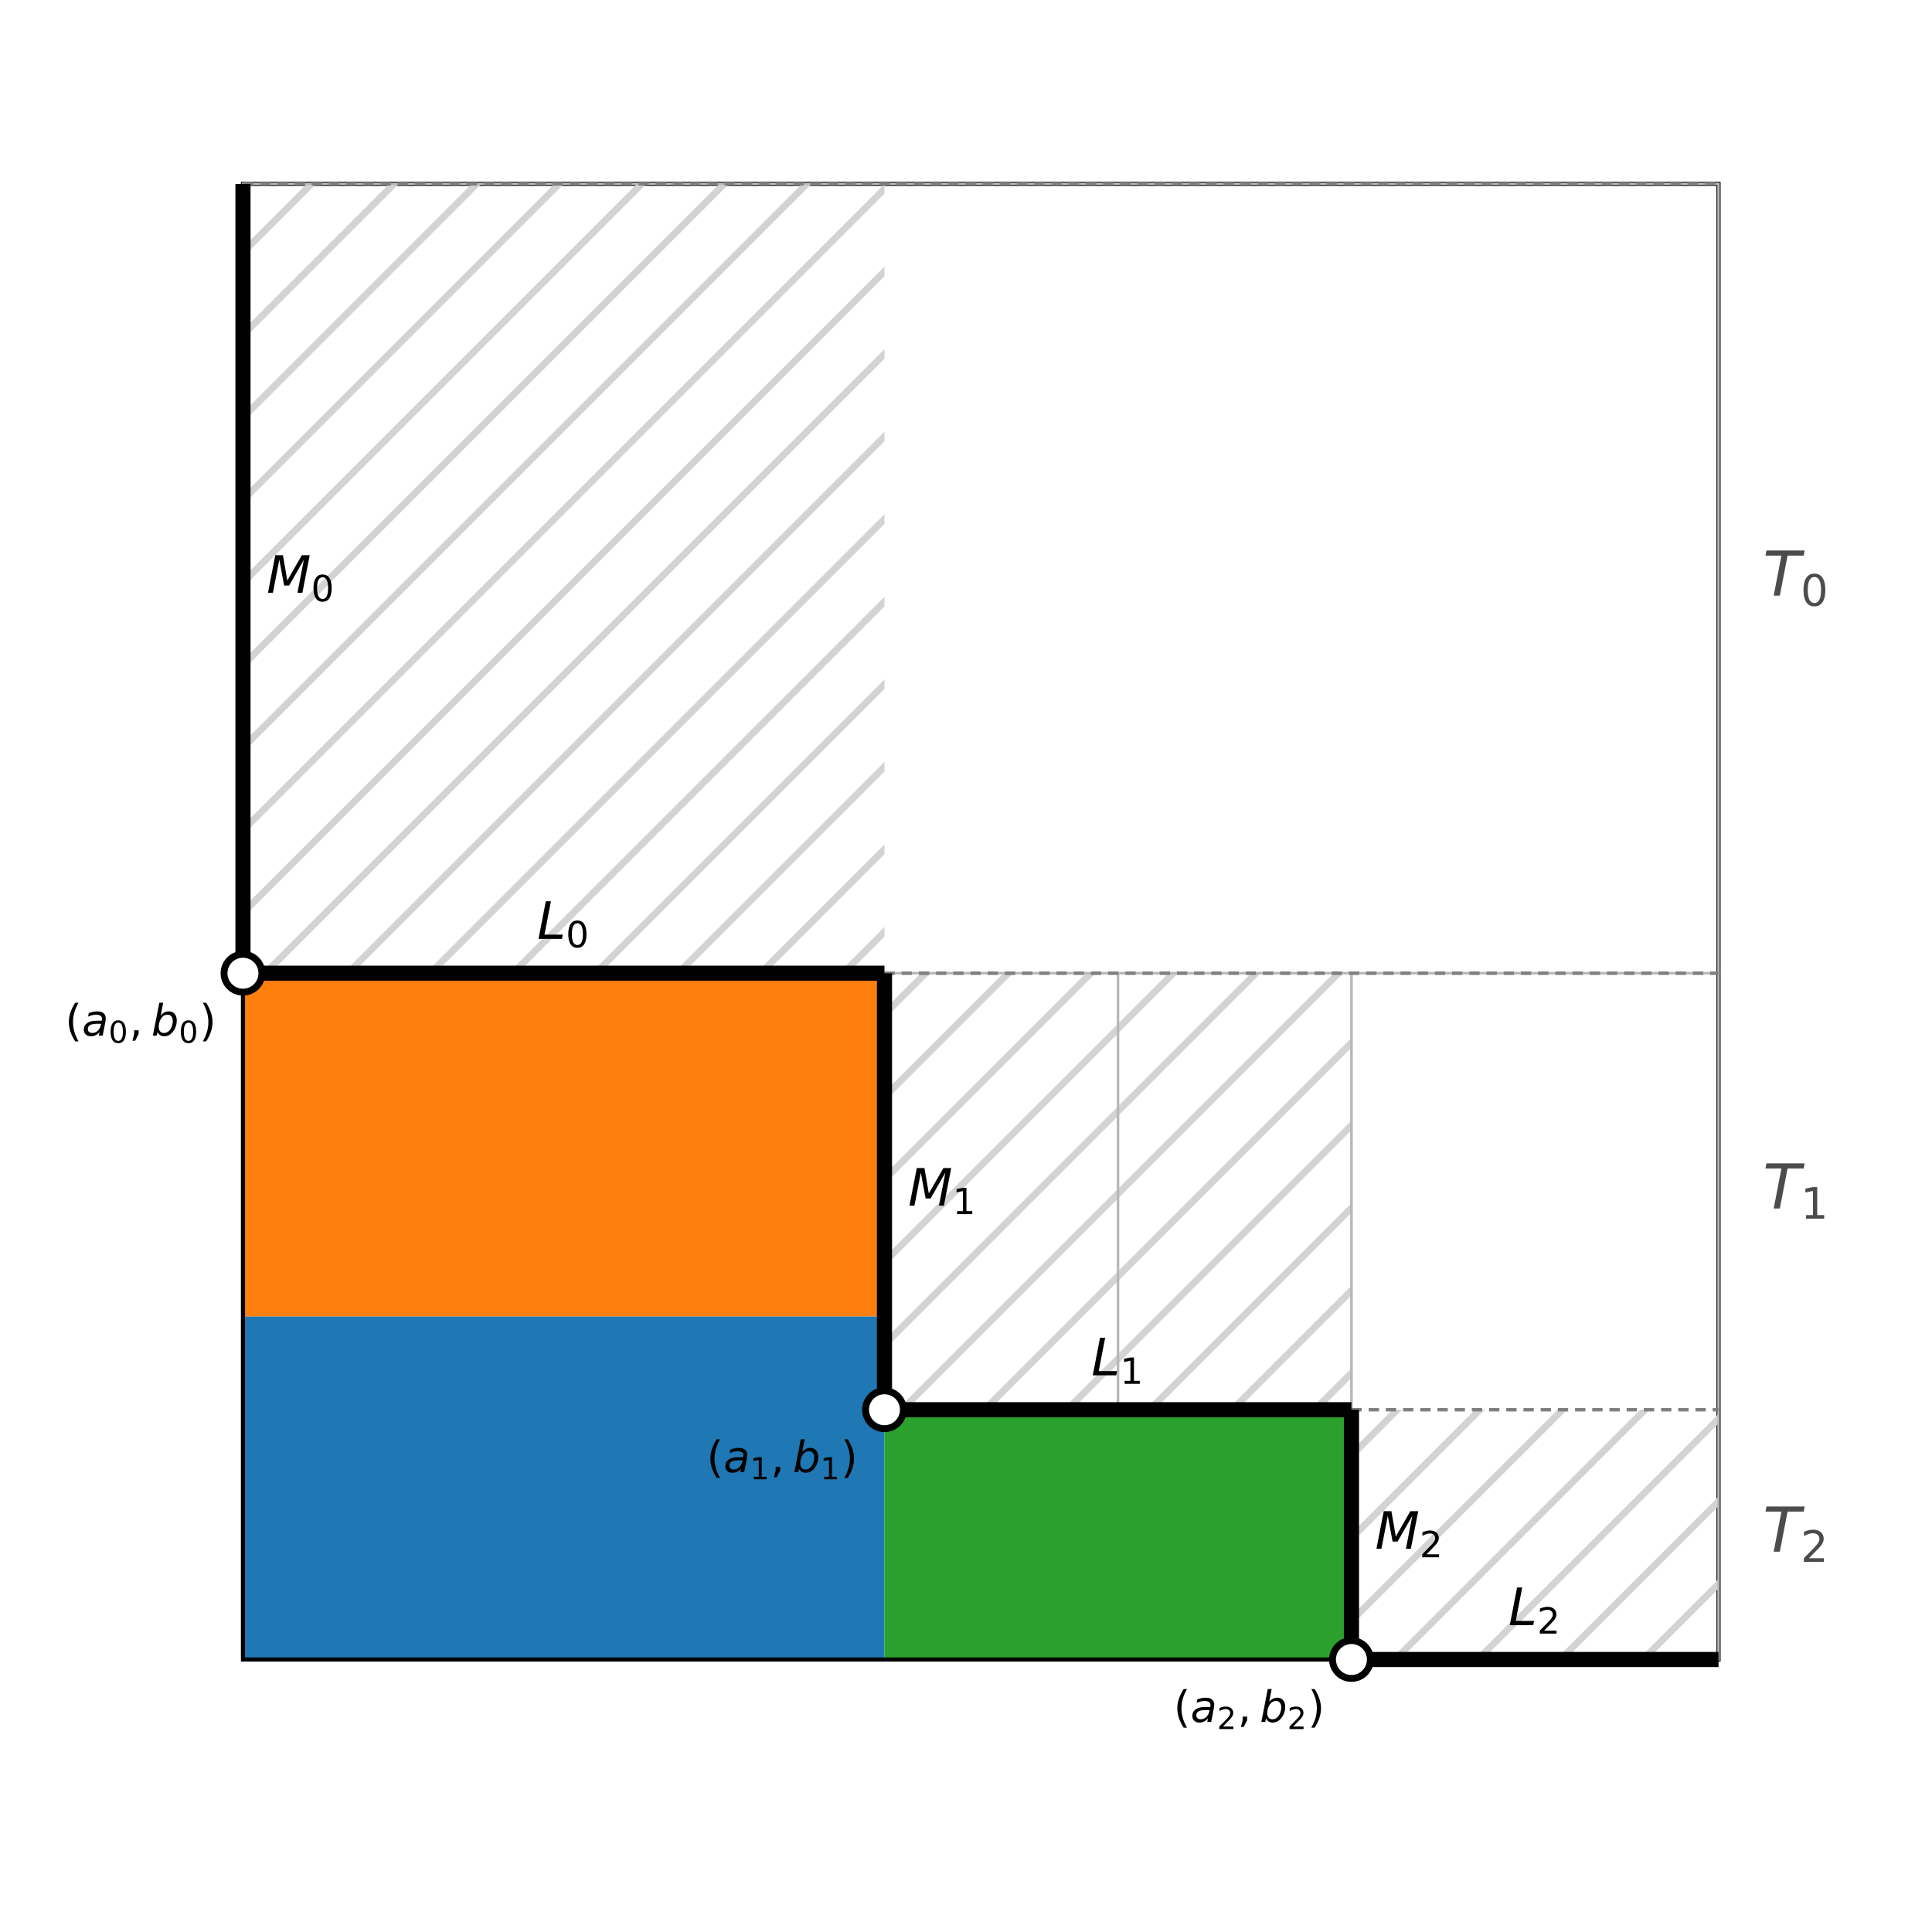
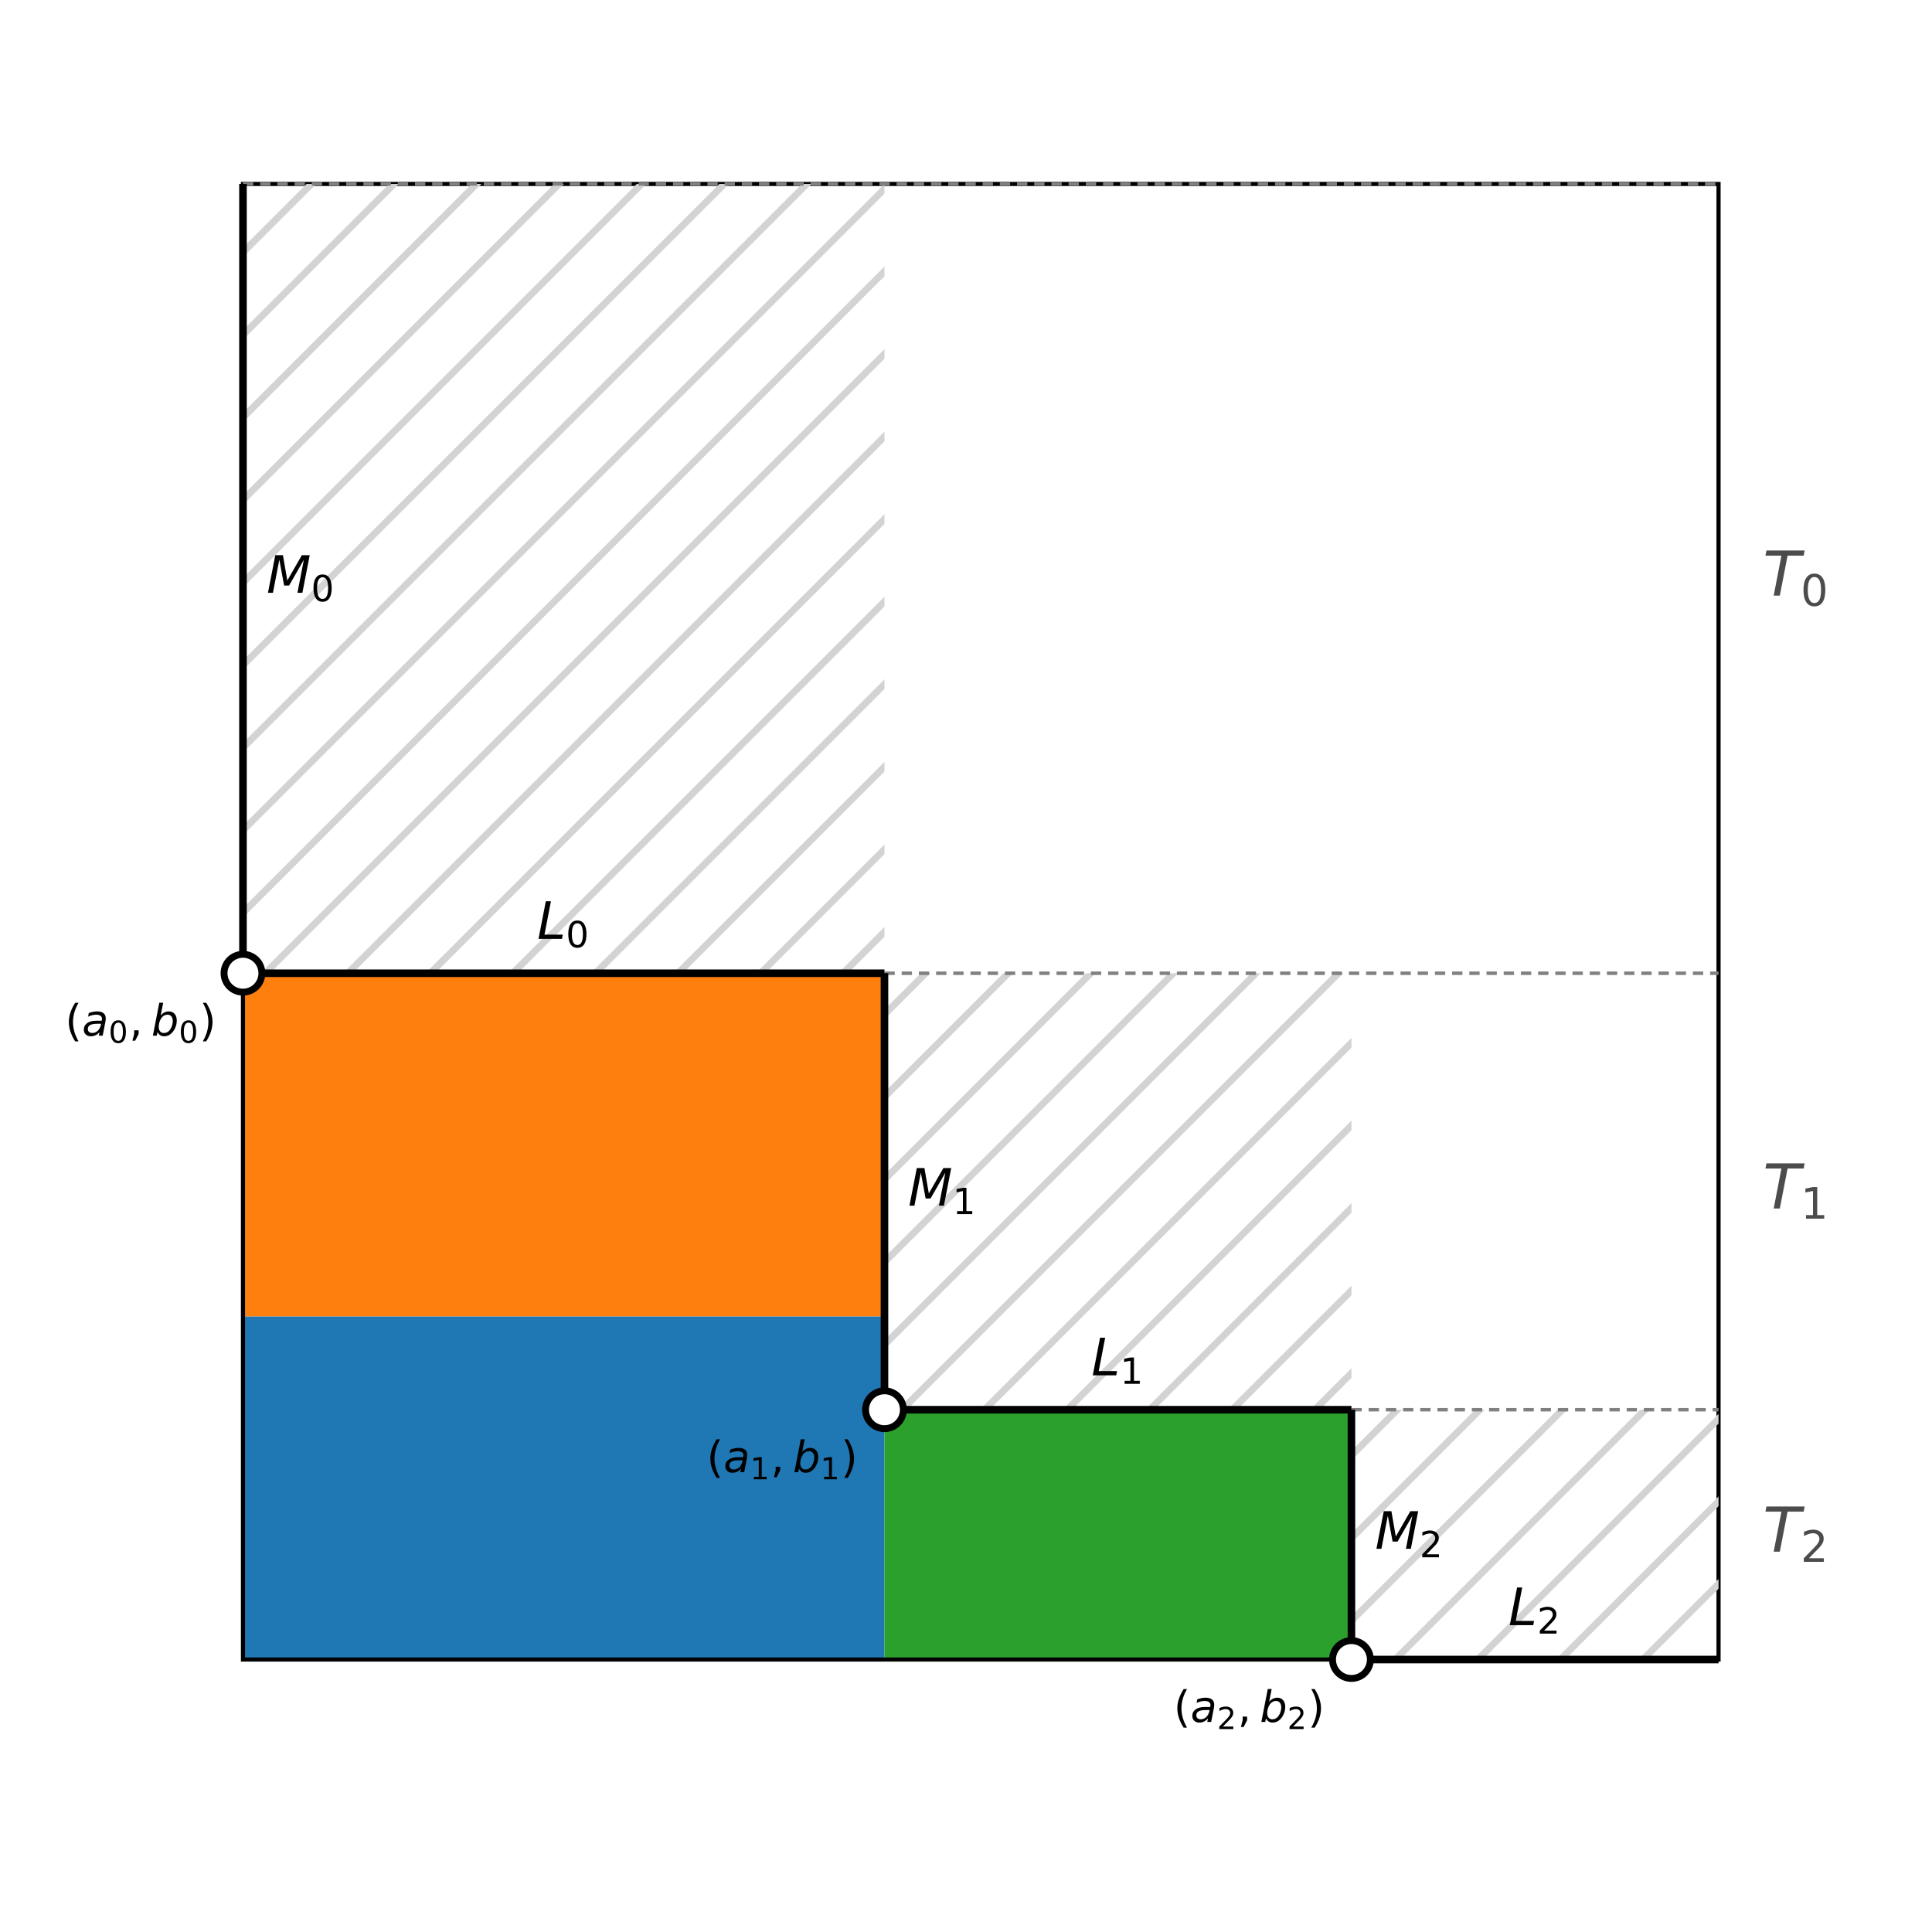
<svg xmlns="http://www.w3.org/2000/svg" xmlns:xlink="http://www.w3.org/1999/xlink" width="280.8pt" height="280.8pt" viewBox="0 0 280.8 280.8" version="1.1">
  <defs>
    <style type="text/css">*{stroke-linejoin: round; stroke-linecap: butt}</style>
  </defs>
  <g id="figure_1">
    <g id="patch_1">
      <path d="M 0 280.8  L 280.8 280.8  L 280.8 0  L 0 0  z " style="fill: #ffffff" />
    </g>
    <g id="axes_1">
      <g id="patch_2">
-         <path d="M 35.314 241.197  L 128.551 241.197  L 128.551 191.324  L 35.314 191.324  z " clip-path="url(#p432d68e02d)" style="fill: #1f77b4" />
+         <path d="M 35.314 241.197  L 128.551 241.197  L 128.551 191.324  L 35.314 191.324  z " clip-path="url(#pd45aedc53d)" style="fill: #1f77b4" />
      </g>
      <g id="patch_3">
-         <path d="M 35.314 191.324  L 128.551 191.324  L 128.551 141.451  L 35.314 141.451  z " clip-path="url(#p432d68e02d)" style="fill: #ff7f0e" />
+         <path d="M 35.314 191.324  L 128.551 191.324  L 128.551 141.451  L 35.314 141.451  z " clip-path="url(#pd45aedc53d)" style="fill: #ff7f0e" />
      </g>
      <g id="patch_4">
-         <path d="M 128.551 241.197  L 196.421 241.197  L 196.421 204.893  L 128.551 204.893  z " clip-path="url(#p432d68e02d)" style="fill: #2ca02c" />
+         <path d="M 128.551 241.197  L 196.421 241.197  L 196.421 204.893  L 128.551 204.893  z " clip-path="url(#pd45aedc53d)" style="fill: #2ca02c" />
      </g>
      <g id="patch_5">
-         <path d="M 35.314 241.197  L 249.775 241.197  L 249.775 26.735  L 35.314 26.735  L 35.314 241.197  z " clip-path="url(#p432d68e02d)" style="fill: none; stroke: #000000; stroke-width: 0.6; stroke-linejoin: miter" />
+         <path d="M 35.314 241.197  L 249.775 241.197  L 249.775 26.735  L 35.314 26.735  L 35.314 241.197  z " clip-path="url(#pd45aedc53d)" style="fill: none; stroke: #000000; stroke-width: 0.6; stroke-linejoin: miter" />
      </g>
      <g id="patch_6">
-         <path d="M 35.314 141.451  L 128.551 141.451  L 128.551 26.735  L 35.314 26.735  z " clip-path="url(#p432d68e02d)" style="fill: url(#h9ec43bb165)" />
+         <path d="M 35.314 141.451  L 128.551 141.451  L 128.551 26.735  L 35.314 26.735  z " clip-path="url(#pd45aedc53d)" style="fill: url(#h0099ec90c6)" />
      </g>
      <g id="patch_7">
-         <path d="M 128.551 204.893  L 196.421 204.893  L 196.421 141.451  L 128.551 141.451  z " clip-path="url(#p432d68e02d)" style="fill: url(#h9ec43bb165)" />
+         <path d="M 128.551 204.893  L 196.421 204.893  L 196.421 141.451  L 128.551 141.451  z " clip-path="url(#pd45aedc53d)" style="fill: url(#h0099ec90c6)" />
      </g>
      <g id="patch_8">
-         <path d="M 196.421 241.197  L 249.775 241.197  L 249.775 204.893  L 196.421 204.893  z " clip-path="url(#p432d68e02d)" style="fill: url(#h9ec43bb165)" />
-       </g>
-       <g id="patch_9">
-         <path d="M 128.551 204.893  L 162.486 204.893  L 162.486 141.451  L 128.551 141.451  L 128.551 204.893  z " clip-path="url(#p432d68e02d)" style="fill: none; stroke: #b8b8b8; stroke-width: 0.35; stroke-linejoin: miter" />
-       </g>
-       <g id="patch_10">
-         <path d="M 162.486 204.893  L 196.421 204.893  L 196.421 141.451  L 162.486 141.451  L 162.486 204.893  z " clip-path="url(#p432d68e02d)" style="fill: none; stroke: #b8b8b8; stroke-width: 0.35; stroke-linejoin: miter" />
-       </g>
-       <g id="patch_11">
-         <path d="M 196.421 241.197  L 249.775 241.197  L 249.775 141.451  L 196.421 141.451  L 196.421 241.197  z " clip-path="url(#p432d68e02d)" style="fill: none; stroke: #b8b8b8; stroke-width: 0.35; stroke-linejoin: miter" />
-       </g>
-       <g id="patch_12">
-         <path d="M 35.314 141.451  L 249.775 141.451  L 249.775 26.735  L 35.314 26.735  L 35.314 141.451  z " clip-path="url(#p432d68e02d)" style="fill: none; stroke: #b8b8b8; stroke-width: 0.35; stroke-linejoin: miter" />
+         <path d="M 196.421 241.197  L 249.775 241.197  L 249.775 204.893  L 196.421 204.893  z " clip-path="url(#pd45aedc53d)" style="fill: url(#h0099ec90c6)" />
      </g>
      <g id="line2d_1">
-         <path d="M 35.314 26.735  L 249.775 26.735  " clip-path="url(#p432d68e02d)" style="fill: none; stroke-dasharray: 1.5,1; stroke-dashoffset: 0; stroke: #808080; stroke-width: 0.5" />
+         <path d="M 35.314 26.735  L 249.775 26.735  " clip-path="url(#pd45aedc53d)" style="fill: none; stroke-dasharray: 1.5,1; stroke-dashoffset: 0; stroke: #808080; stroke-width: 0.5" />
      </g>
      <g id="line2d_2">
-         <path d="M 128.551 141.451  L 249.775 141.451  " clip-path="url(#p432d68e02d)" style="fill: none; stroke-dasharray: 1.5,1; stroke-dashoffset: 0; stroke: #808080; stroke-width: 0.5" />
+         <path d="M 128.551 141.451  L 249.775 141.451  " clip-path="url(#pd45aedc53d)" style="fill: none; stroke-dasharray: 1.5,1; stroke-dashoffset: 0; stroke: #808080; stroke-width: 0.5" />
      </g>
      <g id="line2d_3">
-         <path d="M 196.421 204.893  L 249.775 204.893  " clip-path="url(#p432d68e02d)" style="fill: none; stroke-dasharray: 1.5,1; stroke-dashoffset: 0; stroke: #808080; stroke-width: 0.5" />
+         <path d="M 196.421 204.893  L 249.775 204.893  " clip-path="url(#pd45aedc53d)" style="fill: none; stroke-dasharray: 1.5,1; stroke-dashoffset: 0; stroke: #808080; stroke-width: 0.5" />
      </g>
      <g id="line2d_4">
-         <path d="M 35.314 141.451  L 128.551 141.451  " clip-path="url(#p432d68e02d)" style="fill: none; stroke: #000000; stroke-width: 2.2" />
+         <path d="M 35.314 141.451  L 128.551 141.451  " clip-path="url(#pd45aedc53d)" style="fill: none; stroke: #000000; stroke-width: 1.1" />
      </g>
      <g id="line2d_5">
-         <path d="M 35.314 141.451  L 35.314 26.735  " clip-path="url(#p432d68e02d)" style="fill: none; stroke: #000000; stroke-width: 2.2" />
+         <path d="M 35.314 141.451  L 35.314 26.735  " clip-path="url(#pd45aedc53d)" style="fill: none; stroke: #000000; stroke-width: 1.1" />
      </g>
      <g id="line2d_6">
-         <path d="M 128.551 204.893  L 196.421 204.893  " clip-path="url(#p432d68e02d)" style="fill: none; stroke: #000000; stroke-width: 2.2" />
+         <path d="M 128.551 204.893  L 196.421 204.893  " clip-path="url(#pd45aedc53d)" style="fill: none; stroke: #000000; stroke-width: 1.1" />
      </g>
      <g id="line2d_7">
-         <path d="M 128.551 204.893  L 128.551 141.451  " clip-path="url(#p432d68e02d)" style="fill: none; stroke: #000000; stroke-width: 2.2" />
+         <path d="M 128.551 204.893  L 128.551 141.451  " clip-path="url(#pd45aedc53d)" style="fill: none; stroke: #000000; stroke-width: 1.1" />
      </g>
      <g id="line2d_8">
-         <path d="M 196.421 241.197  L 249.775 241.197  " clip-path="url(#p432d68e02d)" style="fill: none; stroke: #000000; stroke-width: 2.2" />
+         <path d="M 196.421 241.197  L 249.775 241.197  " clip-path="url(#pd45aedc53d)" style="fill: none; stroke: #000000; stroke-width: 1.1" />
      </g>
      <g id="line2d_9">
-         <path d="M 196.421 241.197  L 196.421 204.893  " clip-path="url(#p432d68e02d)" style="fill: none; stroke: #000000; stroke-width: 2.2" />
+         <path d="M 196.421 241.197  L 196.421 204.893  " clip-path="url(#pd45aedc53d)" style="fill: none; stroke: #000000; stroke-width: 1.1" />
      </g>
      <g id="line2d_10">
-         <path d="M 35.314 141.451  " clip-path="url(#p432d68e02d)" style="fill: none; stroke: #1f77b4; stroke-width: 1.5; stroke-linecap: square" />
+         <path d="M 35.314 141.451  " clip-path="url(#pd45aedc53d)" style="fill: none; stroke: #1f77b4; stroke-width: 1.5; stroke-linecap: square" />
        <defs>
-           <path id="m9601ab746b" d="M 0 2.75  C 0.729 2.75 1.429 2.46 1.945 1.945  C 2.46 1.429 2.75 0.729 2.75 0  C 2.75 -0.729 2.46 -1.429 1.945 -1.945  C 1.429 -2.46 0.729 -2.75 0 -2.75  C -0.729 -2.75 -1.429 -2.46 -1.945 -1.945  C -2.46 -1.429 -2.75 -0.729 -2.75 0  C -2.75 0.729 -2.46 1.429 -1.945 1.945  C -1.429 2.46 -0.729 2.75 0 2.75  z " style="stroke: #000000" />
+           <path id="m2f827d70b6" d="M 0 2.75  C 0.729 2.75 1.429 2.46 1.945 1.945  C 2.46 1.429 2.75 0.729 2.75 0  C 2.75 -0.729 2.46 -1.429 1.945 -1.945  C 1.429 -2.46 0.729 -2.75 0 -2.75  C -0.729 -2.75 -1.429 -2.46 -1.945 -1.945  C -2.46 -1.429 -2.75 -0.729 -2.75 0  C -2.75 0.729 -2.46 1.429 -1.945 1.945  C -1.429 2.46 -0.729 2.75 0 2.75  z " style="stroke: #000000" />
        </defs>
-         <g clip-path="url(#p432d68e02d)">
-           <use xlink:href="#m9601ab746b" x="35.314" y="141.451" style="fill: #ffffff; stroke: #000000" />
+         <g clip-path="url(#pd45aedc53d)">
+           <use xlink:href="#m2f827d70b6" x="35.314" y="141.451" style="fill: #ffffff; stroke: #000000" />
        </g>
      </g>
      <g id="line2d_11">
-         <path d="M 128.551 204.893  " clip-path="url(#p432d68e02d)" style="fill: none; stroke: #ff7f0e; stroke-width: 1.5; stroke-linecap: square" />
-         <g clip-path="url(#p432d68e02d)">
-           <use xlink:href="#m9601ab746b" x="128.551" y="204.893" style="fill: #ffffff; stroke: #000000" />
+         <path d="M 128.551 204.893  " clip-path="url(#pd45aedc53d)" style="fill: none; stroke: #ff7f0e; stroke-width: 1.5; stroke-linecap: square" />
+         <g clip-path="url(#pd45aedc53d)">
+           <use xlink:href="#m2f827d70b6" x="128.551" y="204.893" style="fill: #ffffff; stroke: #000000" />
        </g>
      </g>
      <g id="line2d_12">
-         <path d="M 196.421 241.197  " clip-path="url(#p432d68e02d)" style="fill: none; stroke: #2ca02c; stroke-width: 1.5; stroke-linecap: square" />
-         <g clip-path="url(#p432d68e02d)">
-           <use xlink:href="#m9601ab746b" x="196.421" y="241.197" style="fill: #ffffff; stroke: #000000" />
+         <path d="M 196.421 241.197  " clip-path="url(#pd45aedc53d)" style="fill: none; stroke: #2ca02c; stroke-width: 1.5; stroke-linecap: square" />
+         <g clip-path="url(#pd45aedc53d)">
+           <use xlink:href="#m2f827d70b6" x="196.421" y="241.197" style="fill: #ffffff; stroke: #000000" />
        </g>
      </g>
      <g id="text_1">
        <g transform="translate(9.466538 150.5276) scale(0.063 -0.063)">
          <defs>
            <path id="DejaVuSans-28" d="M 1984 4856  Q 1566 4138 1362 3434  Q 1159 2731 1159 2009  Q 1159 1288 1364 580  Q 1569 -128 1984 -844  L 1484 -844  Q 1016 -109 783 600  Q 550 1309 550 2009  Q 550 2706 781 3412  Q 1013 4119 1484 4856  L 1984 4856  z " transform="scale(0.015625)" />
            <path id="DejaVuSans-Oblique-61" d="M 3438 1997  L 3047 0  L 2472 0  L 2578 531  Q 2325 219 2001 64  Q 1678 -91 1281 -91  Q 834 -91 548 182  Q 263 456 263 884  Q 263 1497 752 1853  Q 1241 2209 2100 2209  L 2900 2209  L 2931 2363  Q 2938 2388 2941 2417  Q 2944 2447 2944 2509  Q 2944 2788 2717 2942  Q 2491 3097 2081 3097  Q 1800 3097 1504 3025  Q 1209 2953 897 2809  L 997 3341  Q 1322 3463 1633 3523  Q 1944 3584 2234 3584  Q 2853 3584 3176 3315  Q 3500 3047 3500 2534  Q 3500 2431 3484 2292  Q 3469 2153 3438 1997  z M 2816 1759  L 2241 1759  Q 1534 1759 1195 1570  Q 856 1381 856 984  Q 856 709 1029 553  Q 1203 397 1509 397  Q 1978 397 2328 733  Q 2678 1069 2791 1631  L 2816 1759  z " transform="scale(0.015625)" />
            <path id="DejaVuSans-30" d="M 2034 4250  Q 1547 4250 1301 3770  Q 1056 3291 1056 2328  Q 1056 1369 1301 889  Q 1547 409 2034 409  Q 2525 409 2770 889  Q 3016 1369 3016 2328  Q 3016 3291 2770 3770  Q 2525 4250 2034 4250  z M 2034 4750  Q 2819 4750 3233 4129  Q 3647 3509 3647 2328  Q 3647 1150 3233 529  Q 2819 -91 2034 -91  Q 1250 -91 836 529  Q 422 1150 422 2328  Q 422 3509 836 4129  Q 1250 4750 2034 4750  z " transform="scale(0.015625)" />
            <path id="DejaVuSans-2c" d="M 750 794  L 1409 794  L 1409 256  L 897 -744  L 494 -744  L 750 256  L 750 794  z " transform="scale(0.015625)" />
            <path id="DejaVuSans-Oblique-62" d="M 3169 2138  Q 3169 2591 2961 2847  Q 2753 3103 2388 3103  Q 2122 3103 1889 2973  Q 1656 2844 1484 2597  Q 1303 2338 1198 1995  Q 1094 1653 1094 1313  Q 1094 881 1298 636  Q 1503 391 1863 391  Q 2134 391 2365 517  Q 2597 644 2772 891  Q 2950 1147 3059 1487  Q 3169 1828 3169 2138  z M 1381 2969  Q 1594 3256 1914 3420  Q 2234 3584 2584 3584  Q 3122 3584 3439 3221  Q 3756 2859 3756 2241  Q 3756 1734 3570 1259  Q 3384 784 3041 416  Q 2816 172 2522 40  Q 2228 -91 1906 -91  Q 1566 -91 1316 65  Q 1066 222 909 531  L 806 0  L 231 0  L 1178 4863  L 1753 4863  L 1381 2969  z " transform="scale(0.015625)" />
            <path id="DejaVuSans-29" d="M 513 4856  L 1013 4856  Q 1481 4119 1714 3412  Q 1947 2706 1947 2009  Q 1947 1309 1714 600  Q 1481 -109 1013 -844  L 513 -844  Q 928 -128 1133 580  Q 1338 1288 1338 2009  Q 1338 2731 1133 3434  Q 928 4138 513 4856  z " transform="scale(0.015625)" />
          </defs>
          <use xlink:href="#DejaVuSans-28" transform="translate(0 0.015625)" />
          <use xlink:href="#DejaVuSans-Oblique-61" transform="translate(39.01367 0.015625)" />
          <use xlink:href="#DejaVuSans-30" transform="translate(100.293 -16.39062) scale(0.7)" />
          <use xlink:href="#DejaVuSans-2c" transform="translate(147.5635 0.015625)" />
          <use xlink:href="#DejaVuSans-Oblique-62" transform="translate(198.833 0.015625)" />
          <use xlink:href="#DejaVuSans-30" transform="translate(262.3096 -16.39062) scale(0.7)" />
          <use xlink:href="#DejaVuSans-29" transform="translate(309.5801 0.015625)" />
        </g>
      </g>
      <g id="text_2">
        <g transform="translate(78.06995 136.4602) scale(0.075 -0.075)">
          <defs>
            <path id="DejaVuSans-Oblique-4c" d="M 1075 4666  L 1709 4666  L 909 525  L 3181 525  L 3078 0  L 172 0  L 1075 4666  z " transform="scale(0.015625)" />
          </defs>
          <use xlink:href="#DejaVuSans-Oblique-4c" transform="translate(0 0.09375)" />
          <use xlink:href="#DejaVuSans-30" transform="translate(55.71289 -16.3125) scale(0.7)" />
        </g>
      </g>
      <g id="text_3">
        <g transform="translate(38.74523 86.16289) scale(0.075 -0.075)">
          <defs>
            <path id="DejaVuSans-Oblique-4d" d="M 1081 4666  L 2028 4666  L 2572 1522  L 4378 4666  L 5350 4666  L 4441 0  L 3828 0  L 4622 4091  L 2791 897  L 2175 897  L 1581 4103  L 788 0  L 172 0  L 1081 4666  z " transform="scale(0.015625)" />
          </defs>
          <use xlink:href="#DejaVuSans-Oblique-4d" transform="translate(0 0.09375)" />
          <use xlink:href="#DejaVuSans-30" transform="translate(86.2793 -16.3125) scale(0.7)" />
        </g>
      </g>
      <g id="text_4">
        <g style="fill: #4c4c4c" transform="translate(256.2092 86.5768) scale(0.09 -0.09)">
          <defs>
            <path id="DejaVuSans-Oblique-54" d="M 378 4666  L 4325 4666  L 4225 4134  L 2559 4134  L 1759 0  L 1125 0  L 1925 4134  L 275 4134  L 378 4666  z " transform="scale(0.015625)" />
          </defs>
          <use xlink:href="#DejaVuSans-Oblique-54" transform="translate(0 0.09375)" />
          <use xlink:href="#DejaVuSans-30" transform="translate(61.08398 -16.3125) scale(0.7)" />
        </g>
      </g>
      <g id="text_5">
        <g transform="translate(102.7038 213.9693) scale(0.063 -0.063)">
          <defs>
            <path id="DejaVuSans-31" d="M 794 531  L 1825 531  L 1825 4091  L 703 3866  L 703 4441  L 1819 4666  L 2450 4666  L 2450 531  L 3481 531  L 3481 0  L 794 0  L 794 531  z " transform="scale(0.015625)" />
          </defs>
          <use xlink:href="#DejaVuSans-28" transform="translate(0 0.015625)" />
          <use xlink:href="#DejaVuSans-Oblique-61" transform="translate(39.01367 0.015625)" />
          <use xlink:href="#DejaVuSans-31" transform="translate(100.293 -16.39062) scale(0.7)" />
          <use xlink:href="#DejaVuSans-2c" transform="translate(147.5635 0.015625)" />
          <use xlink:href="#DejaVuSans-Oblique-62" transform="translate(198.833 0.015625)" />
          <use xlink:href="#DejaVuSans-31" transform="translate(262.3096 -16.39062) scale(0.7)" />
          <use xlink:href="#DejaVuSans-29" transform="translate(309.5801 0.015625)" />
        </g>
      </g>
      <g id="text_6">
        <g transform="translate(158.6237 199.9019) scale(0.075 -0.075)">
          <use xlink:href="#DejaVuSans-Oblique-4c" transform="translate(0 0.09375)" />
          <use xlink:href="#DejaVuSans-31" transform="translate(55.71289 -16.3125) scale(0.7)" />
        </g>
      </g>
      <g id="text_7">
        <g transform="translate(131.9824 175.2417) scale(0.075 -0.075)">
          <use xlink:href="#DejaVuSans-Oblique-4d" transform="translate(0 0.09375)" />
          <use xlink:href="#DejaVuSans-31" transform="translate(86.2793 -16.3125) scale(0.7)" />
        </g>
      </g>
      <g id="text_8">
        <g style="fill: #4c4c4c" transform="translate(256.2092 175.6556) scale(0.09 -0.09)">
          <use xlink:href="#DejaVuSans-Oblique-54" transform="translate(0 0.09375)" />
          <use xlink:href="#DejaVuSans-31" transform="translate(61.08398 -16.3125) scale(0.7)" />
        </g>
      </g>
      <g id="text_9">
        <g transform="translate(170.5739 250.2732) scale(0.063 -0.063)">
          <defs>
            <path id="DejaVuSans-32" d="M 1228 531  L 3431 531  L 3431 0  L 469 0  L 469 531  Q 828 903 1448 1529  Q 2069 2156 2228 2338  Q 2531 2678 2651 2914  Q 2772 3150 2772 3378  Q 2772 3750 2511 3984  Q 2250 4219 1831 4219  Q 1534 4219 1204 4116  Q 875 4013 500 3803  L 500 4441  Q 881 4594 1212 4672  Q 1544 4750 1819 4750  Q 2544 4750 2975 4387  Q 3406 4025 3406 3419  Q 3406 3131 3298 2873  Q 3191 2616 2906 2266  Q 2828 2175 2409 1742  Q 1991 1309 1228 531  z " transform="scale(0.015625)" />
          </defs>
          <use xlink:href="#DejaVuSans-28" transform="translate(0 0.015625)" />
          <use xlink:href="#DejaVuSans-Oblique-61" transform="translate(39.01367 0.015625)" />
          <use xlink:href="#DejaVuSans-32" transform="translate(100.293 -16.39062) scale(0.7)" />
          <use xlink:href="#DejaVuSans-2c" transform="translate(147.5635 0.015625)" />
          <use xlink:href="#DejaVuSans-Oblique-62" transform="translate(198.833 0.015625)" />
          <use xlink:href="#DejaVuSans-32" transform="translate(262.3096 -16.39062) scale(0.7)" />
          <use xlink:href="#DejaVuSans-29" transform="translate(309.5801 0.015625)" />
        </g>
      </g>
      <g id="text_10">
        <g transform="translate(219.2358 236.2058) scale(0.075 -0.075)">
          <use xlink:href="#DejaVuSans-Oblique-4c" transform="translate(0 0.09375)" />
          <use xlink:href="#DejaVuSans-32" transform="translate(55.71289 -16.3125) scale(0.7)" />
        </g>
      </g>
      <g id="text_11">
        <g transform="translate(199.8526 225.1145) scale(0.075 -0.075)">
          <use xlink:href="#DejaVuSans-Oblique-4d" transform="translate(0 0.09375)" />
          <use xlink:href="#DejaVuSans-32" transform="translate(86.2793 -16.3125) scale(0.7)" />
        </g>
      </g>
      <g id="text_12">
        <g style="fill: #4c4c4c" transform="translate(256.2092 225.5284) scale(0.09 -0.09)">
          <use xlink:href="#DejaVuSans-Oblique-54" transform="translate(0 0.09375)" />
          <use xlink:href="#DejaVuSans-32" transform="translate(61.08398 -16.3125) scale(0.7)" />
        </g>
      </g>
    </g>
  </g>
  <defs>
-     <clipPath id="p432d68e02d">
+     <clipPath id="pd45aedc53d">
      <rect x="1" y="13.868" width="278.8" height="253.065" />
    </clipPath>
  </defs>
  <defs>
-     <pattern id="h9ec43bb165" patternUnits="userSpaceOnUse" x="0" y="0" width="72" height="72">
+     <pattern id="h0099ec90c6" patternUnits="userSpaceOnUse" x="0" y="0" width="72" height="72">
      <rect x="0" y="0" width="73" height="73" fill="none" />
      <path d="M -36 36  L 36 -36  M -30 42  L 42 -30  M -24 48  L 48 -24  M -18 54  L 54 -18  M -12 60  L 60 -12  M -6 66  L 66 -6  M 0 72  L 72 0  M 6 78  L 78 6  M 12 84  L 84 12  M 18 90  L 90 18  M 24 96  L 96 24  M 30 102  L 102 30  M 36 108  L 108 36  " style="fill: #d3d3d3; stroke: #d3d3d3; stroke-width: 1.0; stroke-linecap: butt; stroke-linejoin: miter" />
    </pattern>
  </defs>
</svg>
